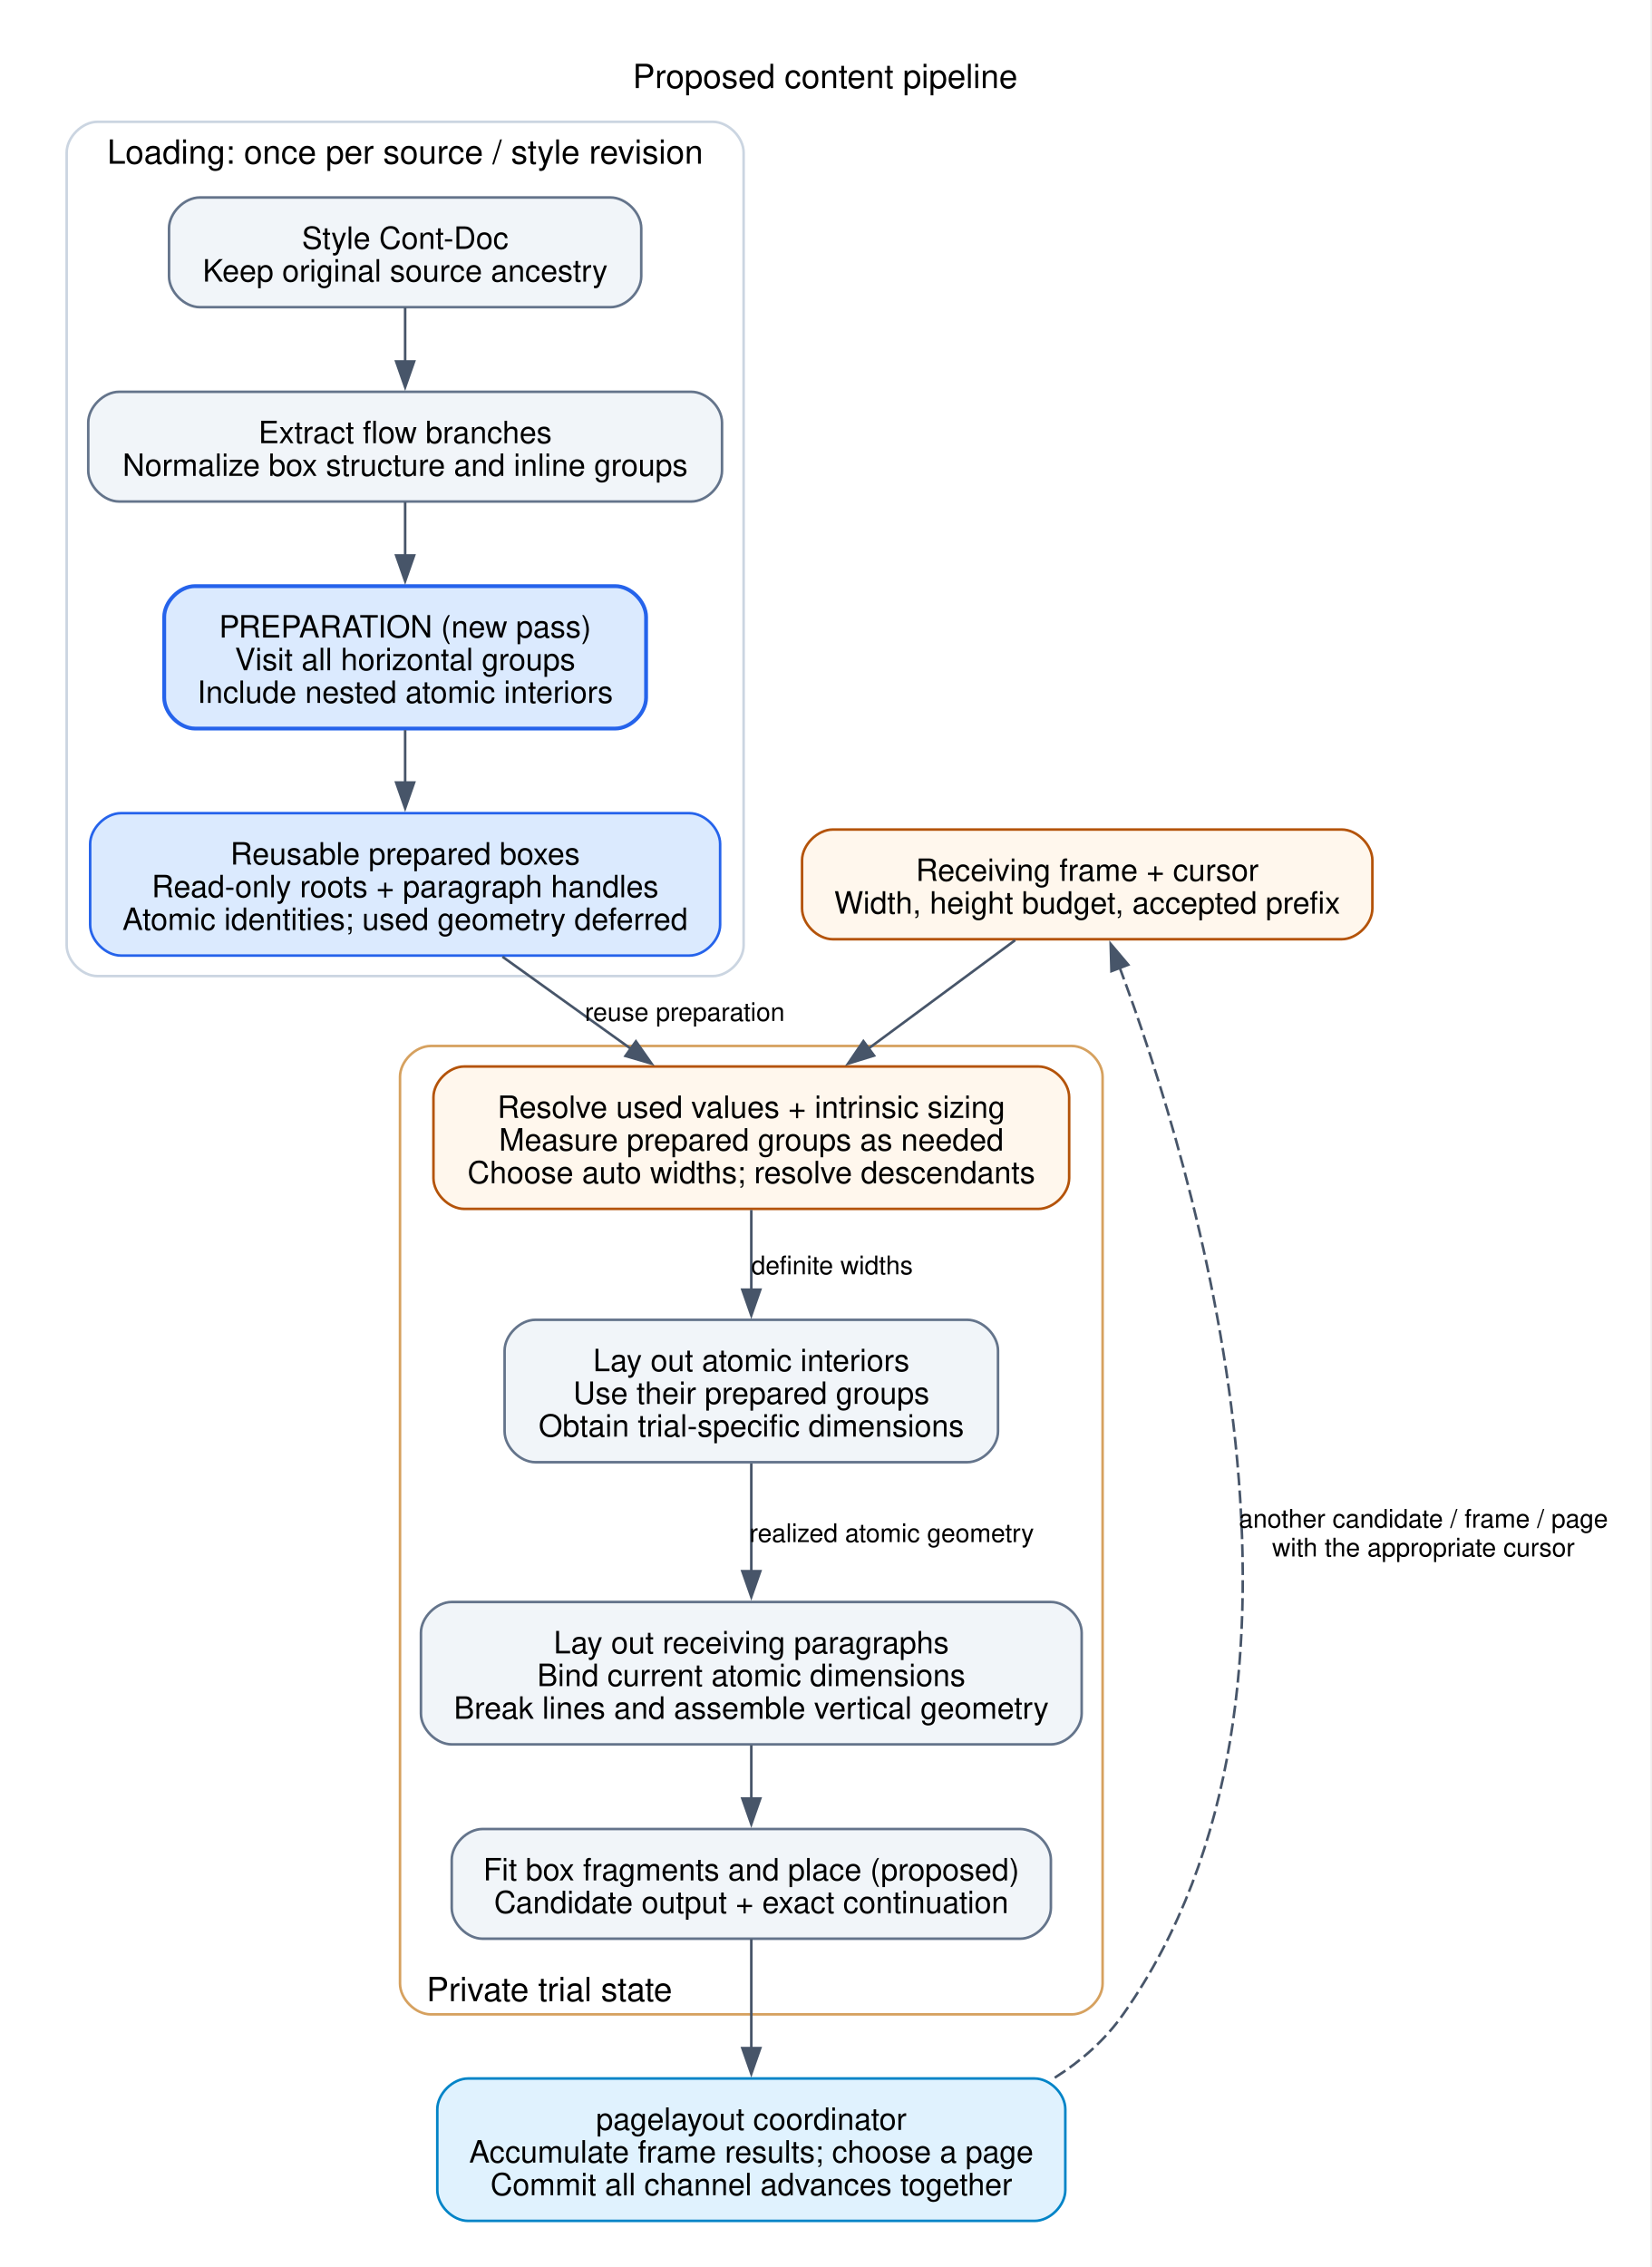
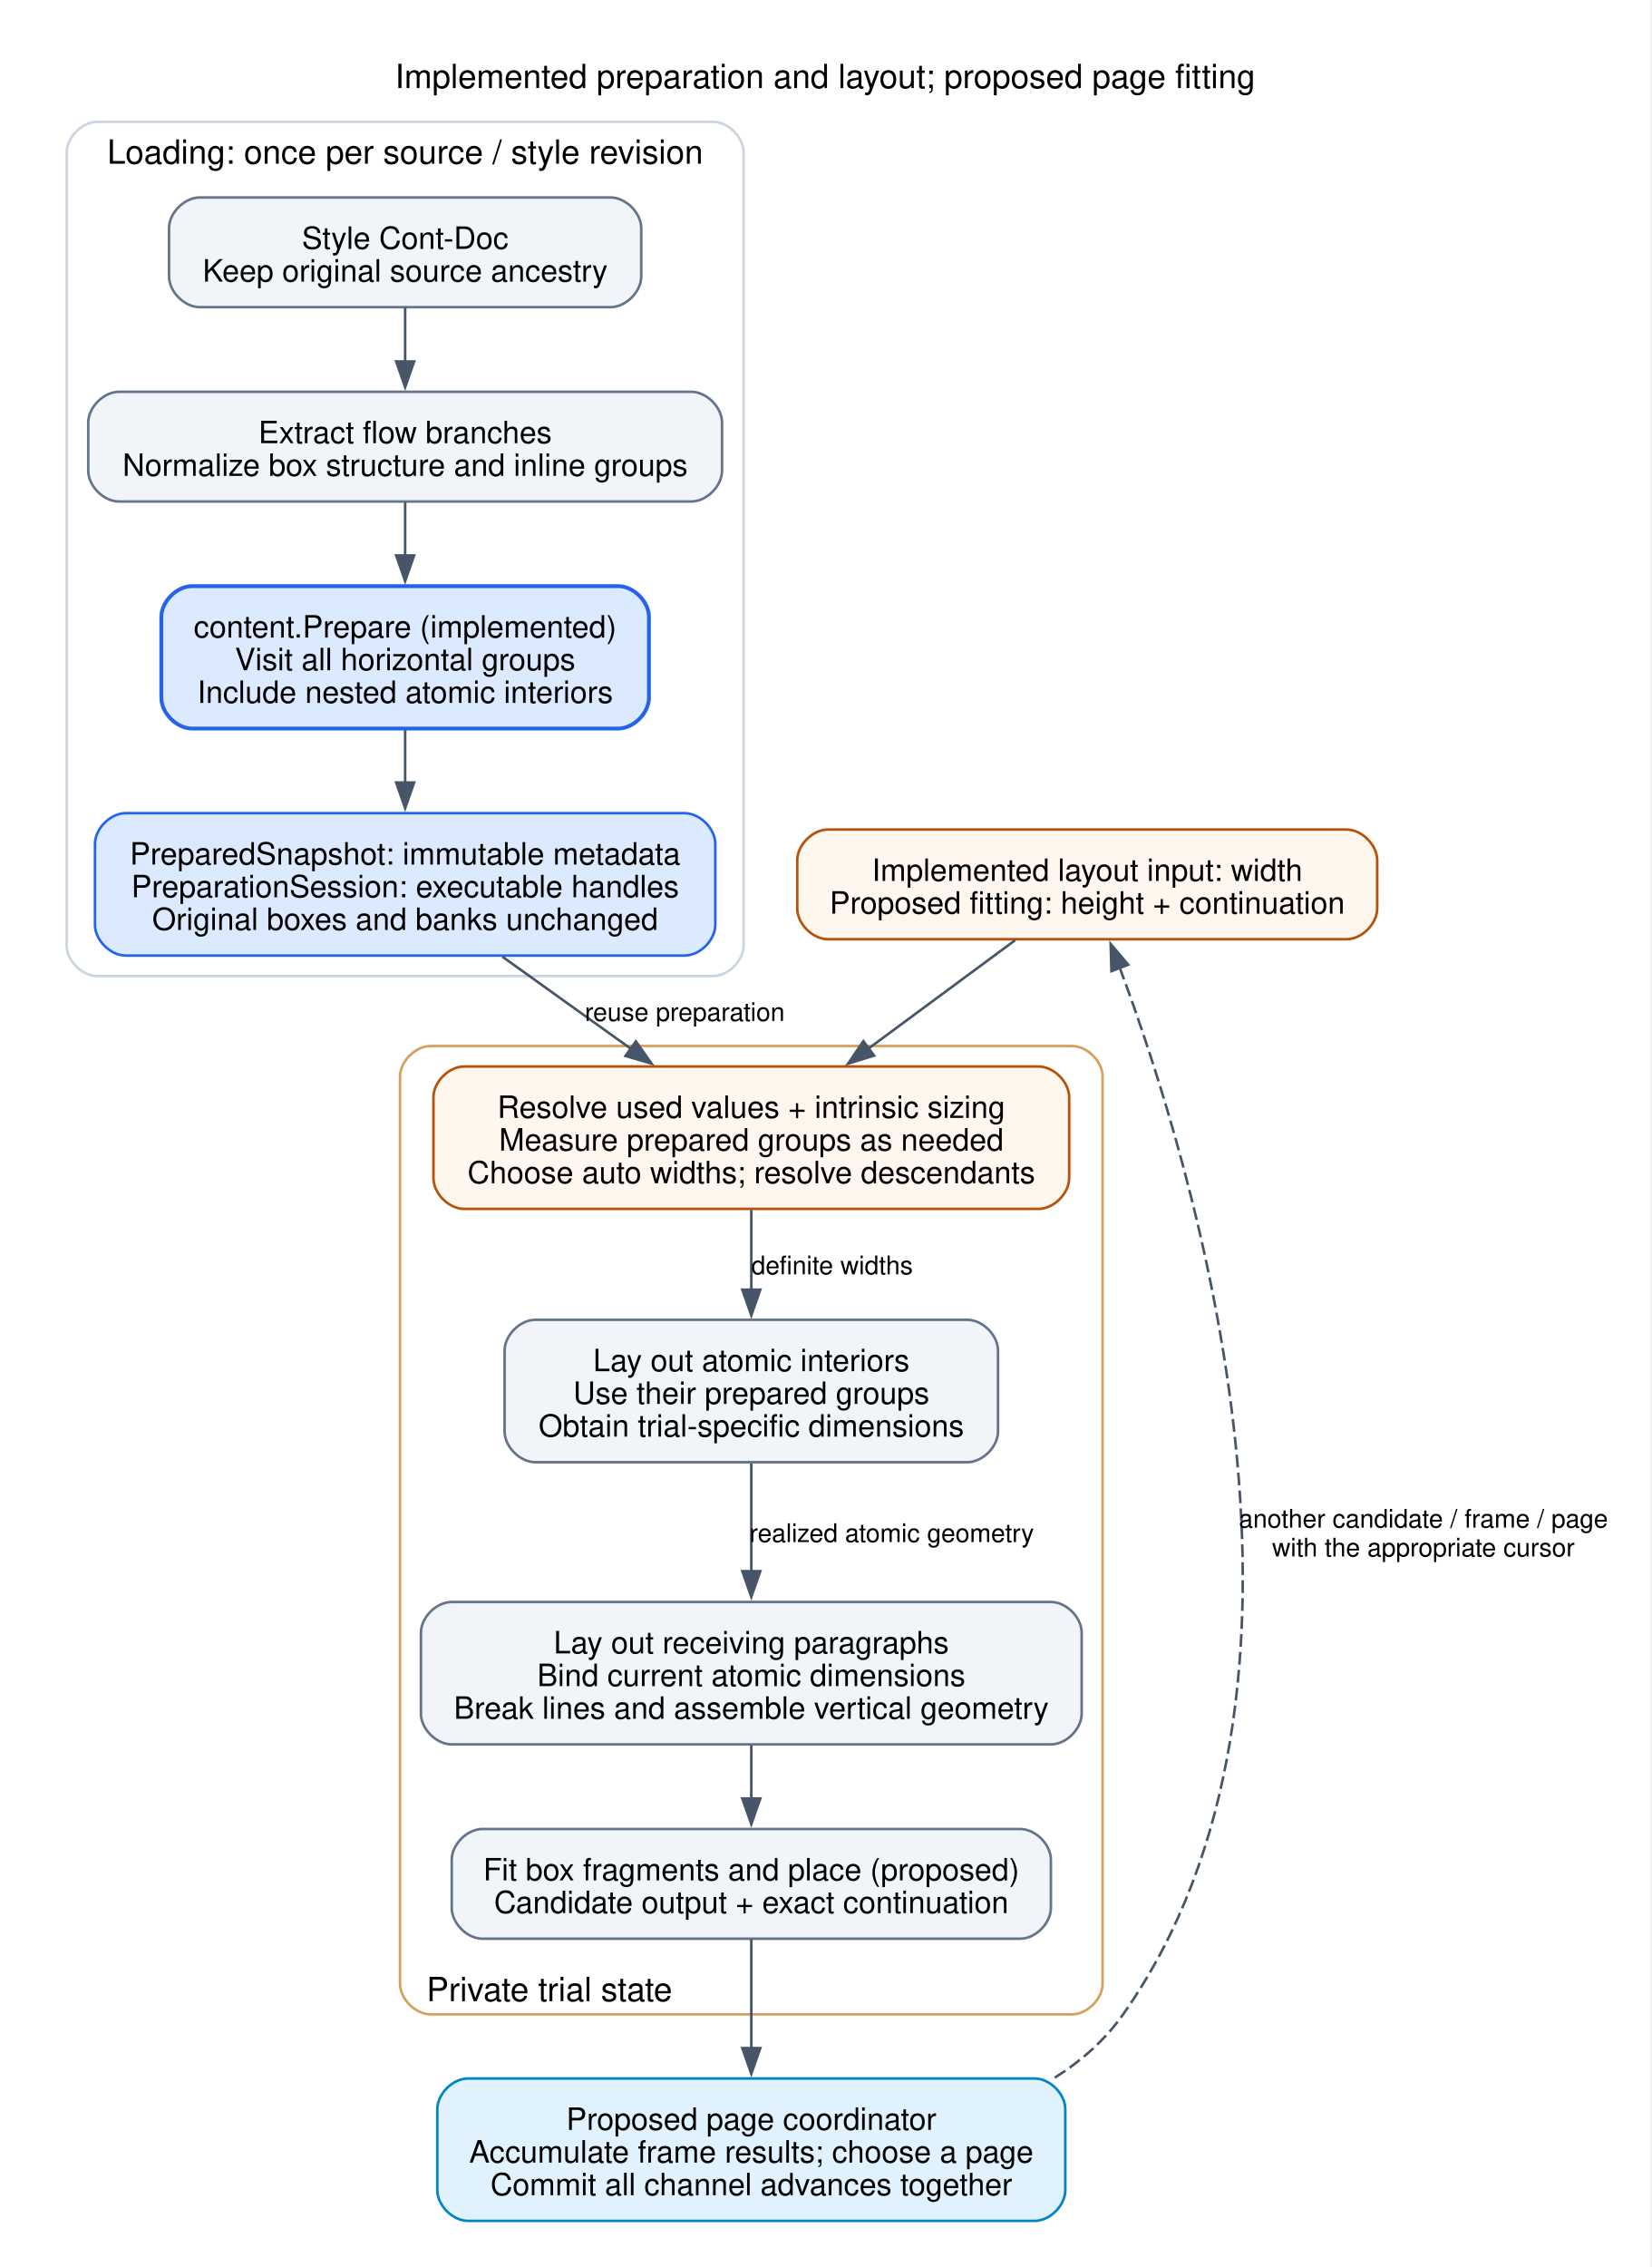
<svg xmlns="http://www.w3.org/2000/svg" width="644pt" height="884pt" viewBox="0.00 0.00 644.00 884.00">
  <g id="graph0" class="graph" transform="scale(1 1) rotate(0) translate(18 866.02)">
    <polygon fill="white" stroke="none" points="-18,18 -18,-866.02 625.61,-866.02 625.61,18 -18,18" />
-     <text xml:space="preserve" text-anchor="middle" x="303.8" y="-831.67" font-family="Helvetica,sans-Serif" font-size="13.00">Proposed content pipeline</text>
+     <text xml:space="preserve" text-anchor="middle" x="303.8" y="-831.67" font-family="Helvetica,sans-Serif" font-size="13.00">Implemented preparation and layout; proposed page fitting</text>
    <g id="clust1" class="cluster">
      <path fill="white" stroke="#cbd5e1" d="M20,-485.4C20,-485.4 260,-485.4 260,-485.4 266,-485.4 272,-491.4 272,-497.4 272,-497.4 272,-806.52 272,-806.52 272,-812.52 266,-818.52 260,-818.52 260,-818.52 20,-818.52 20,-818.52 14,-818.52 8,-812.52 8,-806.52 8,-806.52 8,-497.4 8,-497.4 8,-491.4 14,-485.4 20,-485.4" />
      <text xml:space="preserve" text-anchor="middle" x="140" y="-802.17" font-family="Helvetica,sans-Serif" font-size="13.00">Loading: once per source / style revision</text>
    </g>
    <g id="clust2" class="cluster">
      <path fill="white" stroke="#d6a15f" d="M150,-80.53C150,-80.53 400,-80.53 400,-80.53 406,-80.53 412,-86.53 412,-92.53 412,-92.53 412,-446.15 412,-446.15 412,-452.15 406,-458.15 400,-458.15 400,-458.15 150,-458.15 150,-458.15 144,-458.15 138,-452.15 138,-446.15 138,-446.15 138,-92.53 138,-92.53 138,-86.53 144,-80.53 150,-80.53" />
      <text xml:space="preserve" text-anchor="middle" x="196.25" y="-85.68" font-family="Helvetica,sans-Serif" font-size="13.00">Private trial state</text>
    </g>
    <g id="node1" class="node">
      <path fill="#f1f5f9" stroke="#64748b" d="M220.08,-789.02C220.08,-789.02 59.92,-789.02 59.92,-789.02 53.92,-789.02 47.92,-783.02 47.92,-777.02 47.92,-777.02 47.92,-758.24 47.92,-758.24 47.92,-752.24 53.92,-746.24 59.92,-746.24 59.92,-746.24 220.08,-746.24 220.08,-746.24 226.08,-746.24 232.08,-752.24 232.08,-758.24 232.08,-758.24 232.08,-777.02 232.08,-777.02 232.08,-783.02 226.08,-789.02 220.08,-789.02" />
      <text xml:space="preserve" text-anchor="middle" x="140" y="-768.98" font-family="Helvetica,sans-Serif" font-size="12.00">Style Cont-Doc</text>
      <text xml:space="preserve" text-anchor="middle" x="140" y="-756.23" font-family="Helvetica,sans-Serif" font-size="12.00">Keep original source ancestry</text>
    </g>
    <g id="node2" class="node">
      <path fill="#f1f5f9" stroke="#64748b" d="M251.58,-713.24C251.58,-713.24 28.42,-713.24 28.42,-713.24 22.42,-713.24 16.42,-707.24 16.42,-701.24 16.42,-701.24 16.42,-682.46 16.42,-682.46 16.42,-676.46 22.42,-670.46 28.42,-670.46 28.42,-670.46 251.58,-670.46 251.58,-670.46 257.58,-670.46 263.58,-676.46 263.58,-682.46 263.58,-682.46 263.58,-701.24 263.58,-701.24 263.58,-707.24 257.58,-713.24 251.58,-713.24" />
      <text xml:space="preserve" text-anchor="middle" x="140" y="-693.2" font-family="Helvetica,sans-Serif" font-size="12.00">Extract flow branches</text>
      <text xml:space="preserve" text-anchor="middle" x="140" y="-680.45" font-family="Helvetica,sans-Serif" font-size="12.00">Normalize box structure and inline groups</text>
    </g>
    <g id="edge1" class="edge">
      <path fill="none" stroke="#475569" d="M140,-746.08C140,-739.5 140,-732.05 140,-724.85" />
      <polygon fill="#475569" stroke="#475569" points="143.5,-725.06 140,-715.06 136.5,-725.06 143.5,-725.06" />
    </g>
    <g id="node3" class="node">
-       <path fill="#dbeafe" stroke="#2563eb" stroke-width="1.5" d="M221.96,-637.46C221.96,-637.46 58.04,-637.46 58.04,-637.46 52.04,-637.46 46.04,-631.46 46.04,-625.46 46.04,-625.46 46.04,-593.93 46.04,-593.93 46.04,-587.93 52.04,-581.93 58.04,-581.93 58.04,-581.93 221.96,-581.93 221.96,-581.93 227.96,-581.93 233.96,-587.93 233.96,-593.93 233.96,-593.93 233.96,-625.46 233.96,-625.46 233.96,-631.46 227.96,-637.46 221.96,-637.46" />
-       <text xml:space="preserve" text-anchor="middle" x="140" y="-617.42" font-family="Helvetica,sans-Serif" font-size="12.00">PREPARATION (new pass)</text>
+       <path fill="#dbeafe" stroke="#2563eb" stroke-width="1.5" d="M223.08,-637.46C223.08,-637.46 56.92,-637.46 56.92,-637.46 50.92,-637.46 44.92,-631.46 44.92,-625.46 44.92,-625.46 44.92,-593.93 44.92,-593.93 44.92,-587.93 50.92,-581.93 56.92,-581.93 56.92,-581.93 223.08,-581.93 223.08,-581.93 229.08,-581.93 235.08,-587.93 235.08,-593.93 235.08,-593.93 235.08,-625.46 235.08,-625.46 235.08,-631.46 229.08,-637.46 223.08,-637.46" />
+       <text xml:space="preserve" text-anchor="middle" x="140" y="-617.42" font-family="Helvetica,sans-Serif" font-size="12.00">content.Prepare (implemented)</text>
      <text xml:space="preserve" text-anchor="middle" x="140" y="-604.67" font-family="Helvetica,sans-Serif" font-size="12.00">Visit all horizontal groups</text>
      <text xml:space="preserve" text-anchor="middle" x="140" y="-591.92" font-family="Helvetica,sans-Serif" font-size="12.00">Include nested atomic interiors</text>
    </g>
    <g id="edge2" class="edge">
      <path fill="none" stroke="#475569" d="M140,-670.21C140,-663.83 140,-656.59 140,-649.4" />
      <polygon fill="#475569" stroke="#475569" points="143.5,-649.43 140,-639.43 136.5,-649.43 143.5,-649.43" />
    </g>
    <g id="node4" class="node">
-       <path fill="#dbeafe" stroke="#2563eb" d="M250.84,-548.93C250.84,-548.93 29.16,-548.93 29.16,-548.93 23.16,-548.93 17.16,-542.93 17.16,-536.93 17.16,-536.93 17.16,-505.4 17.16,-505.4 17.16,-499.4 23.16,-493.4 29.16,-493.4 29.16,-493.4 250.84,-493.4 250.84,-493.4 256.84,-493.4 262.84,-499.4 262.84,-505.4 262.84,-505.4 262.84,-536.93 262.84,-536.93 262.84,-542.93 256.84,-548.93 250.84,-548.93" />
-       <text xml:space="preserve" text-anchor="middle" x="140" y="-528.89" font-family="Helvetica,sans-Serif" font-size="12.00">Reusable prepared boxes</text>
-       <text xml:space="preserve" text-anchor="middle" x="140" y="-516.14" font-family="Helvetica,sans-Serif" font-size="12.00">Read-only roots + paragraph handles</text>
-       <text xml:space="preserve" text-anchor="middle" x="140" y="-503.39" font-family="Helvetica,sans-Serif" font-size="12.00">Atomic identities; used geometry deferred</text>
+       <path fill="#dbeafe" stroke="#2563eb" d="M248.96,-548.93C248.96,-548.93 31.04,-548.93 31.04,-548.93 25.04,-548.93 19.04,-542.93 19.04,-536.93 19.04,-536.93 19.04,-505.4 19.04,-505.4 19.04,-499.4 25.04,-493.4 31.04,-493.4 31.04,-493.4 248.96,-493.4 248.96,-493.4 254.96,-493.4 260.96,-499.4 260.96,-505.4 260.96,-505.4 260.96,-536.93 260.96,-536.93 260.96,-542.93 254.96,-548.93 248.96,-548.93" />
+       <text xml:space="preserve" text-anchor="middle" x="140" y="-528.89" font-family="Helvetica,sans-Serif" font-size="12.00">PreparedSnapshot: immutable metadata</text>
+       <text xml:space="preserve" text-anchor="middle" x="140" y="-516.14" font-family="Helvetica,sans-Serif" font-size="12.00">PreparationSession: executable handles</text>
+       <text xml:space="preserve" text-anchor="middle" x="140" y="-503.39" font-family="Helvetica,sans-Serif" font-size="12.00">Original boxes and banks unchanged</text>
    </g>
    <g id="edge3" class="edge">
      <path fill="none" stroke="#475569" d="M140,-581.32C140,-574.78 140,-567.69 140,-560.75" />
      <polygon fill="#475569" stroke="#475569" points="143.5,-560.88 140,-550.88 136.5,-560.88 143.5,-560.88" />
    </g>
    <g id="node6" class="node">
      <path fill="#fff7ed" stroke="#b45309" d="M386.96,-450.15C386.96,-450.15 163.04,-450.15 163.04,-450.15 157.04,-450.15 151.04,-444.15 151.04,-438.15 151.04,-438.15 151.04,-406.62 151.04,-406.62 151.04,-400.62 157.04,-394.62 163.04,-394.62 163.04,-394.62 386.96,-394.62 386.96,-394.62 392.96,-394.62 398.96,-400.62 398.96,-406.62 398.96,-406.62 398.96,-438.15 398.96,-438.15 398.96,-444.15 392.96,-450.15 386.96,-450.15" />
      <text xml:space="preserve" text-anchor="middle" x="275" y="-430.11" font-family="Helvetica,sans-Serif" font-size="12.00">Resolve used values + intrinsic sizing</text>
      <text xml:space="preserve" text-anchor="middle" x="275" y="-417.36" font-family="Helvetica,sans-Serif" font-size="12.00">Measure prepared groups as needed</text>
      <text xml:space="preserve" text-anchor="middle" x="275" y="-404.61" font-family="Helvetica,sans-Serif" font-size="12.00">Choose auto widths; resolve descendants</text>
    </g>
    <g id="edge7" class="edge">
      <path fill="none" stroke="#475569" d="M177.96,-492.95C193.63,-481.72 211.93,-468.6 228.39,-456.8" />
      <polygon fill="#475569" stroke="#475569" points="230,-459.95 236.09,-451.28 225.92,-454.26 230,-459.95" />
      <text xml:space="preserve" text-anchor="middle" x="249.05" y="-467.9" font-family="Helvetica,sans-Serif" font-size="10.00">reuse preparation</text>
    </g>
    <g id="node5" class="node">
-       <path fill="#fff7ed" stroke="#b45309" d="M505.21,-542.55C505.21,-542.55 306.79,-542.55 306.79,-542.55 300.79,-542.55 294.79,-536.55 294.79,-530.55 294.79,-530.55 294.79,-511.77 294.79,-511.77 294.79,-505.77 300.79,-499.77 306.79,-499.77 306.79,-499.77 505.21,-499.77 505.21,-499.77 511.21,-499.77 517.21,-505.77 517.21,-511.77 517.21,-511.77 517.21,-530.55 517.21,-530.55 517.21,-536.55 511.21,-542.55 505.21,-542.55" />
-       <text xml:space="preserve" text-anchor="middle" x="406" y="-522.51" font-family="Helvetica,sans-Serif" font-size="12.00">Receiving frame + cursor</text>
-       <text xml:space="preserve" text-anchor="middle" x="406" y="-509.76" font-family="Helvetica,sans-Serif" font-size="12.00">Width, height budget, accepted prefix</text>
+       <path fill="#fff7ed" stroke="#b45309" d="M507.09,-542.55C507.09,-542.55 304.92,-542.55 304.92,-542.55 298.92,-542.55 292.92,-536.55 292.92,-530.55 292.92,-530.55 292.92,-511.77 292.92,-511.77 292.92,-505.77 298.92,-499.77 304.92,-499.77 304.92,-499.77 507.09,-499.77 507.09,-499.77 513.09,-499.77 519.09,-505.77 519.09,-511.77 519.09,-511.77 519.09,-530.55 519.09,-530.55 519.09,-536.55 513.09,-542.55 507.09,-542.55" />
+       <text xml:space="preserve" text-anchor="middle" x="406" y="-522.51" font-family="Helvetica,sans-Serif" font-size="12.00">Implemented layout input: width</text>
+       <text xml:space="preserve" text-anchor="middle" x="406" y="-509.76" font-family="Helvetica,sans-Serif" font-size="12.00">Proposed fitting: height + continuation</text>
    </g>
    <g id="edge8" class="edge">
      <path fill="none" stroke="#475569" d="M377.9,-499.4C361.23,-487.09 339.7,-471.18 320.65,-457.11" />
      <polygon fill="#475569" stroke="#475569" points="322.87,-454.4 312.74,-451.27 318.71,-460.03 322.87,-454.4" />
    </g>
    <g id="node7" class="node">
      <path fill="#f1f5f9" stroke="#64748b" d="M359.21,-351.37C359.21,-351.37 190.79,-351.37 190.79,-351.37 184.79,-351.37 178.79,-345.37 178.79,-339.37 178.79,-339.37 178.79,-307.84 178.79,-307.84 178.79,-301.84 184.79,-295.84 190.79,-295.84 190.79,-295.84 359.21,-295.84 359.21,-295.84 365.21,-295.84 371.21,-301.84 371.21,-307.84 371.21,-307.84 371.21,-339.37 371.21,-339.37 371.21,-345.37 365.21,-351.37 359.21,-351.37" />
      <text xml:space="preserve" text-anchor="middle" x="275" y="-331.33" font-family="Helvetica,sans-Serif" font-size="12.00">Lay out atomic interiors</text>
      <text xml:space="preserve" text-anchor="middle" x="275" y="-318.58" font-family="Helvetica,sans-Serif" font-size="12.00">Use their prepared groups</text>
      <text xml:space="preserve" text-anchor="middle" x="275" y="-305.83" font-family="Helvetica,sans-Serif" font-size="12.00">Obtain trial-specific dimensions</text>
    </g>
    <g id="edge4" class="edge">
      <path fill="none" stroke="#475569" d="M275,-394.17C275,-384.5 275,-373.43 275,-363" />
      <polygon fill="#475569" stroke="#475569" points="278.5,-363.13 275,-353.13 271.5,-363.13 278.5,-363.13" />
      <text xml:space="preserve" text-anchor="middle" x="306.5" y="-369.12" font-family="Helvetica,sans-Serif" font-size="10.00">definite widths</text>
    </g>
    <g id="node8" class="node">
      <path fill="#f1f5f9" stroke="#64748b" d="M391.84,-241.34C391.84,-241.34 158.16,-241.34 158.16,-241.34 152.16,-241.34 146.16,-235.34 146.16,-229.34 146.16,-229.34 146.16,-197.81 146.16,-197.81 146.16,-191.81 152.16,-185.81 158.16,-185.81 158.16,-185.81 391.84,-185.81 391.84,-185.81 397.84,-185.81 403.84,-191.81 403.84,-197.81 403.84,-197.81 403.84,-229.34 403.84,-229.34 403.84,-235.34 397.84,-241.34 391.84,-241.34" />
      <text xml:space="preserve" text-anchor="middle" x="275" y="-221.3" font-family="Helvetica,sans-Serif" font-size="12.00">Lay out receiving paragraphs</text>
      <text xml:space="preserve" text-anchor="middle" x="275" y="-208.55" font-family="Helvetica,sans-Serif" font-size="12.00">Bind current atomic dimensions</text>
      <text xml:space="preserve" text-anchor="middle" x="275" y="-195.8" font-family="Helvetica,sans-Serif" font-size="12.00">Break lines and assemble vertical geometry</text>
    </g>
    <g id="edge5" class="edge">
      <path fill="none" stroke="#475569" d="M275,-295.34C275,-282.55 275,-267.08 275,-253.11" />
      <polygon fill="#475569" stroke="#475569" points="278.5,-253.34 275,-243.34 271.5,-253.34 278.5,-253.34" />
      <text xml:space="preserve" text-anchor="middle" x="329.75" y="-264.71" font-family="Helvetica,sans-Serif" font-size="10.00">realized atomic geometry</text>
    </g>
    <g id="node9" class="node">
      <path fill="#f1f5f9" stroke="#64748b" d="M379.83,-152.81C379.83,-152.81 170.17,-152.81 170.17,-152.81 164.17,-152.81 158.17,-146.81 158.17,-140.81 158.17,-140.81 158.17,-122.03 158.17,-122.03 158.17,-116.03 164.17,-110.03 170.17,-110.03 170.17,-110.03 379.83,-110.03 379.83,-110.03 385.83,-110.03 391.83,-116.03 391.83,-122.03 391.83,-122.03 391.83,-140.81 391.83,-140.81 391.83,-146.81 385.83,-152.81 379.83,-152.81" />
      <text xml:space="preserve" text-anchor="middle" x="275" y="-132.77" font-family="Helvetica,sans-Serif" font-size="12.00">Fit box fragments and place (proposed)</text>
      <text xml:space="preserve" text-anchor="middle" x="275" y="-120.02" font-family="Helvetica,sans-Serif" font-size="12.00">Candidate output + exact continuation</text>
    </g>
    <g id="edge6" class="edge">
      <path fill="none" stroke="#475569" d="M275,-185.44C275,-178.77 275,-171.57 275,-164.68" />
      <polygon fill="#475569" stroke="#475569" points="278.5,-164.71 275,-154.71 271.5,-164.71 278.5,-164.71" />
    </g>
    <g id="node10" class="node">
      <path fill="#e0f2fe" stroke="#0284c7" d="M385.46,-55.53C385.46,-55.53 164.54,-55.53 164.54,-55.53 158.54,-55.53 152.54,-49.53 152.54,-43.53 152.54,-43.53 152.54,-12 152.54,-12 152.54,-6 158.54,0 164.54,0 164.54,0 385.46,0 385.46,0 391.46,0 397.46,-6 397.46,-12 397.46,-12 397.46,-43.53 397.46,-43.53 397.46,-49.53 391.46,-55.53 385.46,-55.53" />
-       <text xml:space="preserve" text-anchor="middle" x="275" y="-35.49" font-family="Helvetica,sans-Serif" font-size="12.00">pagelayout coordinator</text>
+       <text xml:space="preserve" text-anchor="middle" x="275" y="-35.49" font-family="Helvetica,sans-Serif" font-size="12.00">Proposed page coordinator</text>
      <text xml:space="preserve" text-anchor="middle" x="275" y="-22.74" font-family="Helvetica,sans-Serif" font-size="12.00">Accumulate frame results; choose a page</text>
      <text xml:space="preserve" text-anchor="middle" x="275" y="-9.99" font-family="Helvetica,sans-Serif" font-size="12.00">Commit all channel advances together</text>
    </g>
    <g id="edge9" class="edge">
      <path fill="none" stroke="#475569" d="M275,-109.85C275,-97.58 275,-81.61 275,-67.1" />
      <polygon fill="#475569" stroke="#475569" points="278.5,-67.38 275,-57.38 271.5,-67.38 278.5,-67.38" />
    </g>
    <g id="edge10" class="edge">
      <path fill="none" stroke="#475569" stroke-dasharray="5,2" d="M393.34,-55.83C403.7,-62.37 412.92,-70.48 420,-80.53 509.73,-207.84 447.59,-411.37 418.62,-488.84" />
      <polygon fill="#475569" stroke="#475569" points="415.45,-487.33 415.15,-497.92 421.99,-489.83 415.45,-487.33" />
      <text xml:space="preserve" text-anchor="middle" x="537.11" y="-270.34" font-family="Helvetica,sans-Serif" font-size="10.00">another candidate / frame / page</text>
      <text xml:space="preserve" text-anchor="middle" x="537.11" y="-259.09" font-family="Helvetica,sans-Serif" font-size="10.00">with the appropriate cursor</text>
    </g>
  </g>
</svg>
